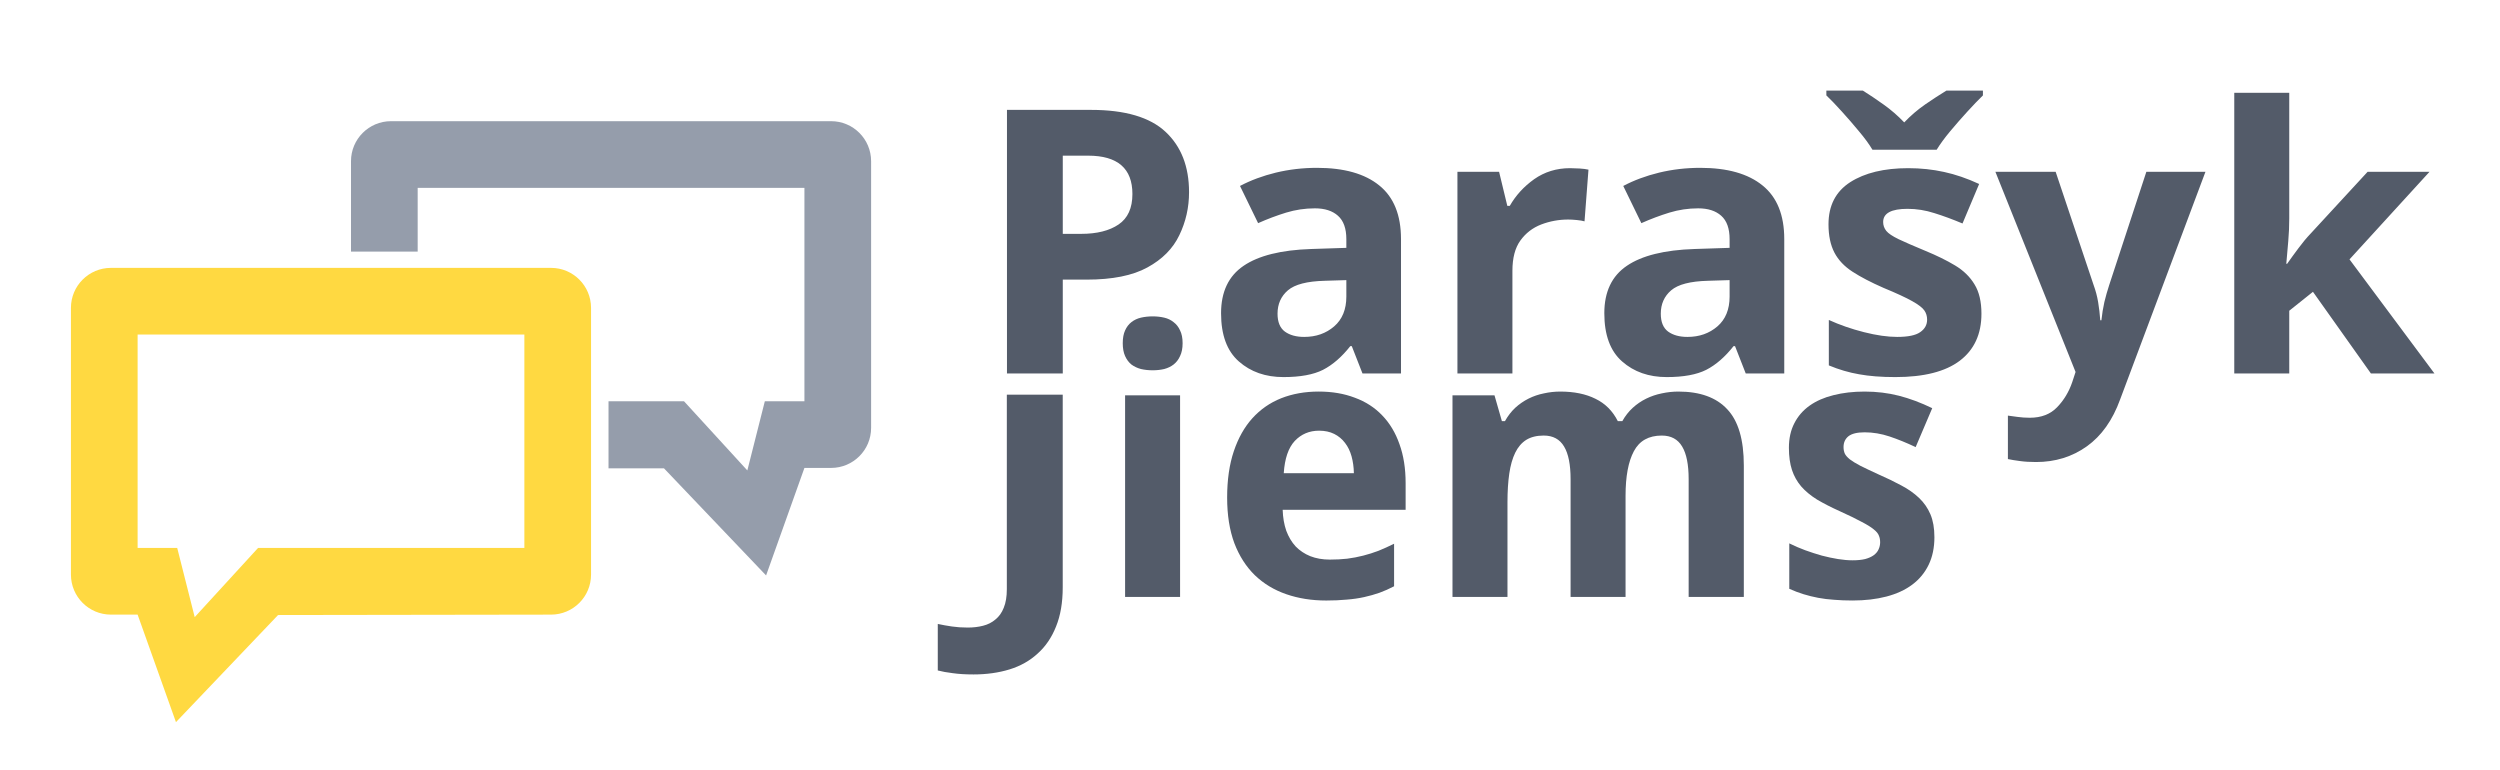
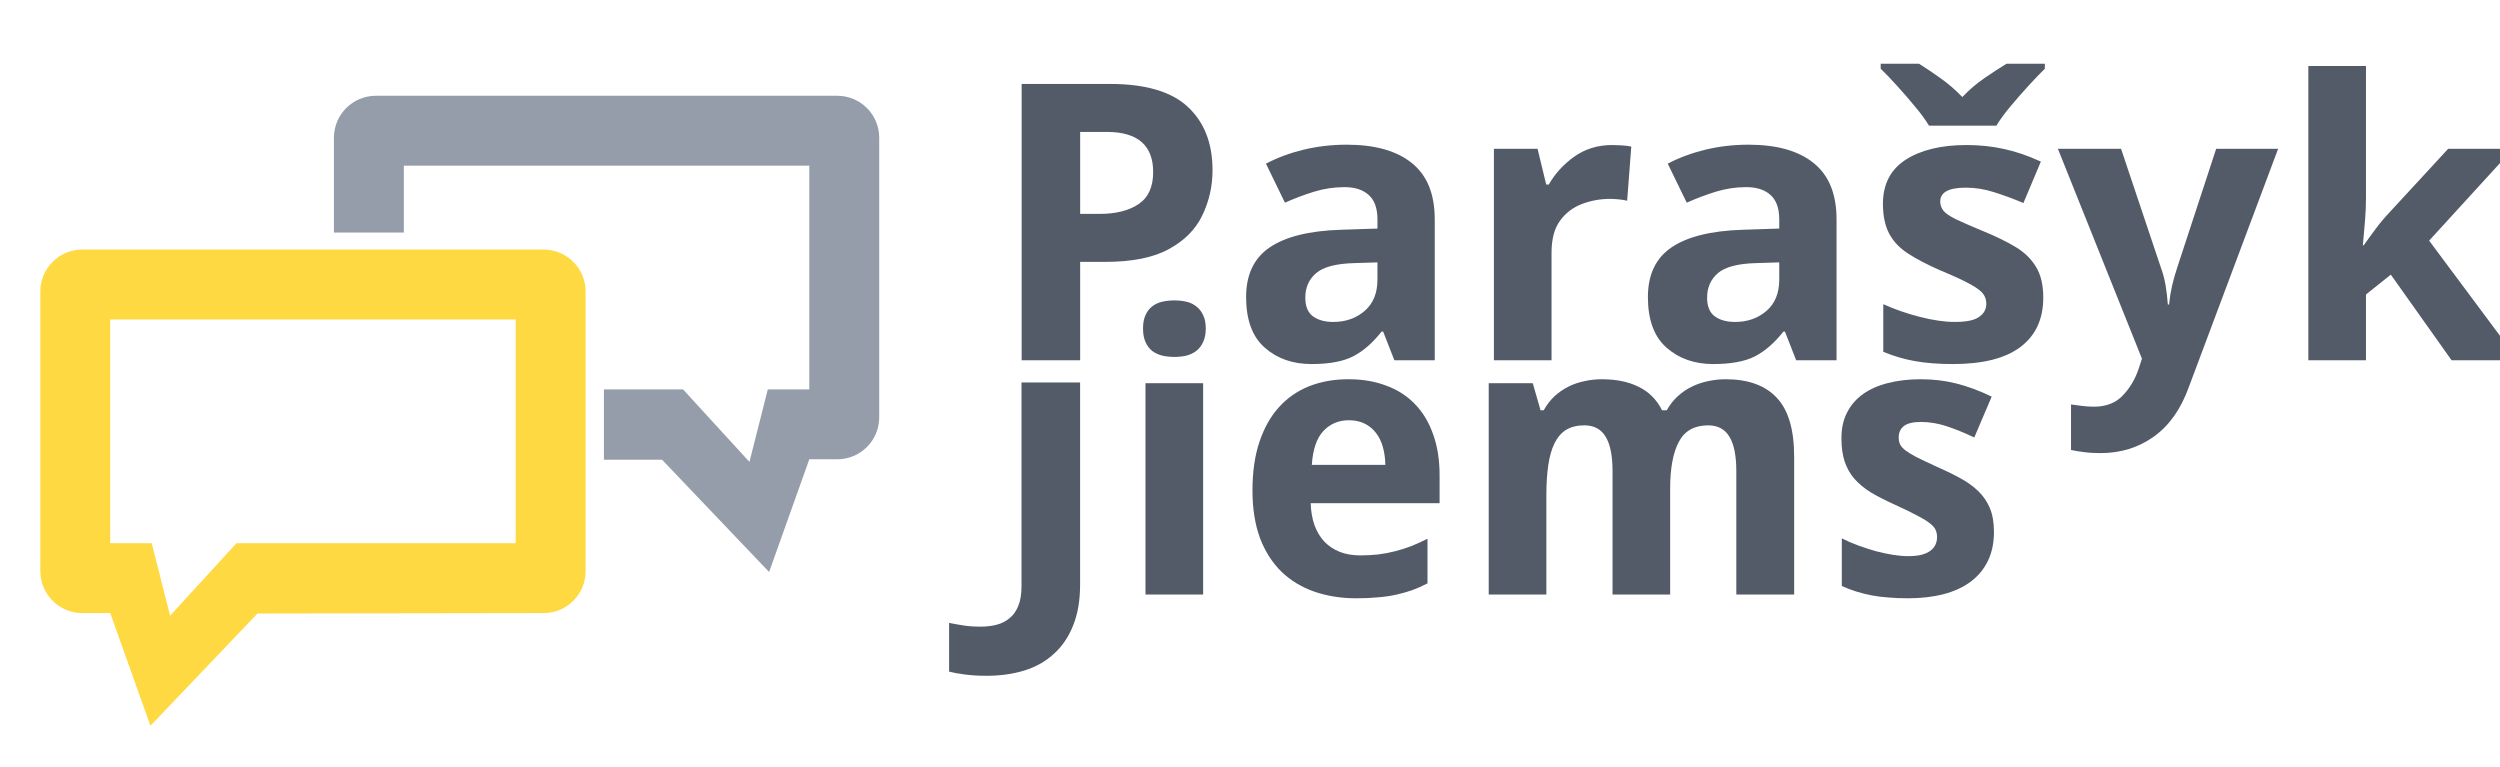
- <svg xmlns="http://www.w3.org/2000/svg" width="325" height="100" id="svg2" version="1.1">
+ <svg xmlns="http://www.w3.org/2000/svg" width="310" height="95" id="svg2" version="1.1">
  <defs id="defs4" />
-   <g id="layer2" transform="translate(-19,48.9375)" style="display:inline">
-     <g id="g3884" transform="matrix(1.733703,0,0,1.733703,2.216277,-62.65678)">
+   <g id="layer2" transform="translate(-17.22182,49.05882)" style="display:inline">
+     <g id="g3884" transform="matrix(1.733703,0,0,1.733703,-3.783723,-66.65677)">
      <path id="path3055" d="m 18,28 c -1.657,0 -3,1.343 -3,3 l 0,20 c 0,1.657 1.343,3 3,3 l 2,0 2.875,8.062 7.656,-8.031 L 51,54 c 1.657,0 3,-1.343 3,-3 l 0,-20 c 0,-1.657 -1.343,-3 -3,-3 l -33,0 z m 2,5 29,0 0,16 -19.969,0 -4.75,5.188 L 22.969,49 20,49 20,33 z" style="fill:#ffd941;fill-opacity:1;stroke:none" />
      <path id="path3879" d="m 39,17 c -1.657,0 -3,1.343 -3,3 l 0,6.781 5,0 L 41,22 l 29,0 0,16 -2.969,0 -1.312,5.188 -4.75,-5.188 -5.659,0 0,5.031 4.159,0 L 67.125,51.062 70,43 l 2,0 c 1.657,0 3,-1.343 3,-3 l 0,-20 c 0,-1.657 -1.343,-3 -3,-3 z" style="fill:#959dab;fill-opacity:1;stroke:none" />
    </g>
    <flowRoot xml:space="preserve" id="flowRoot3894" style="font-size:9.37px;font-style:normal;font-variant:normal;font-weight:normal;font-stretch:normal;text-align:start;line-height:125%;letter-spacing:0px;word-spacing:0px;writing-mode:lr-tb;text-anchor:start;fill:#000000;fill-opacity:1;stroke:none;font-family:Myriad Pro;-inkscape-font-specification:Myriad Pro" transform="translate(0,-70)">
      <flowRegion id="flowRegion3896">
        <rect id="rect3898" width="50.5" height="18" x="130.5" y="12.5" />
      </flowRegion>
      <flowPara id="flowPara3900" />
    </flowRoot>
-     <g id="g3912" transform="matrix(1.3697,0,0,1.3697,-58.10645,32.71527)">
+     <g id="g3912" transform="matrix(1.3697,0,0,1.3697,-64.10645,28.71527)">
      <text id="text3902" y="-24.167" x="148.712" style="font-size:10.905px;font-style:normal;font-variant:normal;font-weight:normal;font-stretch:normal;text-align:start;line-height:125%;letter-spacing:0px;word-spacing:0px;writing-mode:lr-tb;text-anchor:start;fill:#535b69;fill-opacity:1;stroke:none;font-family:Myriad Pro;-inkscape-font-specification:Myriad Pro" xml:space="preserve">
        <tspan style="font-size:35.044px;font-style:normal;font-variant:normal;font-weight:bold;font-stretch:normal;text-align:start;line-height:125%;writing-mode:lr-tb;text-anchor:start;fill:#535b69;fill-opacity:1;font-family:Droid Sans;-inkscape-font-specification:Droid Sans Bold" y="-24.167" x="148.712" id="tspan3904">Parašyk</tspan>
      </text>
      <g style="font-size:9.37px;font-style:normal;font-variant:normal;font-weight:normal;font-stretch:normal;text-align:start;line-height:125%;letter-spacing:0px;word-spacing:0px;writing-mode:lr-tb;text-anchor:start;fill:#535b69;fill-opacity:1;stroke:none;font-family:Myriad Pro;-inkscape-font-specification:Myriad Pro" id="text3906">
        <path d="m 148.671,4.398 c -0.741,-7.4e-6 -1.392,-0.04 -1.951,-0.12 -0.559,-0.068 -1.032,-0.154 -1.42,-0.257 l 0,-4.415 c 0.422,0.091 0.867,0.171 1.335,0.24 0.456,0.068 0.958,0.103 1.506,0.103 0.525,-2.91e-6 1.01,-0.057 1.454,-0.171 0.456,-0.114 0.85,-0.314 1.181,-0.599 0.342,-0.274 0.605,-0.645 0.787,-1.112 0.194,-0.468 0.291,-1.055 0.291,-1.762 l 0,-18.46 5.305,0 0,18.289 c 0,1.437 -0.211,2.675 -0.633,3.713 -0.411,1.038 -0.992,1.894 -1.745,2.567 -0.742,0.684 -1.631,1.186 -2.669,1.506 -1.038,0.319 -2.185,0.479 -3.439,0.479" style="font-size:35.044px;font-weight:bold;line-height:125%;fill:#535b69;fill-opacity:1;font-family:Droid Sans;-inkscape-font-specification:Droid Sans Bold" id="path3927" />
        <path d="m 162.856,-27.036 c 0,-0.491 0.074,-0.895 0.222,-1.215 0.148,-0.331 0.348,-0.593 0.599,-0.787 0.262,-0.205 0.565,-0.348 0.907,-0.428 0.354,-0.08 0.724,-0.12 1.112,-0.12 0.388,2.7e-5 0.753,0.04 1.095,0.12 0.342,0.08 0.639,0.222 0.89,0.428 0.262,0.194 0.468,0.456 0.616,0.787 0.16,0.319 0.24,0.724 0.24,1.215 -1e-5,0.479 -0.08,0.884 -0.24,1.215 -0.148,0.331 -0.354,0.599 -0.616,0.804 -0.251,0.194 -0.548,0.337 -0.89,0.428 -0.342,0.08 -0.707,0.12 -1.095,0.12 -0.388,2.1e-5 -0.759,-0.04 -1.112,-0.12 -0.342,-0.091 -0.645,-0.234 -0.907,-0.428 -0.251,-0.205 -0.451,-0.473 -0.599,-0.804 -0.148,-0.331 -0.222,-0.736 -0.222,-1.215 m 5.441,24.076 -5.219,0 0,-19.131 5.219,0 0,19.131" style="font-size:35.044px;font-weight:bold;line-height:125%;fill:#535b69;fill-opacity:1;font-family:Droid Sans;-inkscape-font-specification:Droid Sans Bold" id="path3929" />
        <path d="m 181.491,-18.737 c -0.924,1.6e-5 -1.694,0.325 -2.31,0.975 -0.605,0.65 -0.953,1.671 -1.044,3.063 l 6.656,0 c -0.011,-0.582 -0.086,-1.118 -0.222,-1.608 -0.137,-0.491 -0.342,-0.913 -0.616,-1.266 -0.274,-0.365 -0.616,-0.65 -1.027,-0.856 -0.411,-0.205 -0.89,-0.308 -1.437,-0.308 m 0.667,16.119 c -1.369,-4e-7 -2.629,-0.2 -3.782,-0.599 -1.152,-0.399 -2.145,-0.998 -2.977,-1.797 -0.833,-0.81 -1.483,-1.825 -1.951,-3.046 -0.456,-1.232 -0.684,-2.675 -0.684,-4.329 0,-1.677 0.211,-3.143 0.633,-4.398 0.422,-1.255 1.01,-2.299 1.762,-3.131 0.764,-0.844 1.677,-1.477 2.738,-1.899 1.072,-0.422 2.259,-0.633 3.559,-0.633 1.266,2e-5 2.407,0.194 3.422,0.582 1.027,0.376 1.894,0.935 2.601,1.677 0.719,0.742 1.266,1.654 1.643,2.738 0.388,1.072 0.582,2.304 0.582,3.696 l 0,2.532 -11.67,0 c 0.023,0.73 0.137,1.392 0.342,1.985 0.217,0.582 0.513,1.078 0.89,1.489 0.388,0.399 0.85,0.707 1.386,0.924 0.548,0.217 1.169,0.325 1.865,0.325 0.582,3.6e-6 1.129,-0.029 1.643,-0.086 0.525,-0.068 1.032,-0.165 1.523,-0.291 0.491,-0.125 0.975,-0.279 1.454,-0.462 0.479,-0.194 0.97,-0.416 1.472,-0.667 l 0,4.038 c -0.456,0.24 -0.918,0.445 -1.386,0.616 -0.456,0.16 -0.941,0.297 -1.454,0.411 -0.513,0.114 -1.067,0.194 -1.66,0.24 -0.593,0.057 -1.243,0.086 -1.951,0.086" style="font-size:35.044px;font-weight:bold;line-height:125%;fill:#535b69;fill-opacity:1;font-family:Droid Sans;-inkscape-font-specification:Droid Sans Bold" id="path3931" />
        <path d="m 210.58,-2.96 -5.219,0 0,-11.174 c -2e-5,-1.38 -0.205,-2.413 -0.616,-3.097 -0.411,-0.696 -1.055,-1.044 -1.934,-1.044 -0.662,1.5e-5 -1.215,0.137 -1.66,0.411 -0.433,0.274 -0.781,0.679 -1.044,1.215 -0.262,0.536 -0.451,1.198 -0.565,1.985 -0.114,0.787 -0.171,1.688 -0.171,2.704 l 0,9.001 -5.219,0 0,-19.131 3.987,0 0.702,2.447 0.291,0 c 0.274,-0.491 0.599,-0.913 0.975,-1.266 0.388,-0.354 0.81,-0.645 1.266,-0.873 0.456,-0.228 0.941,-0.394 1.454,-0.496 0.513,-0.114 1.032,-0.171 1.557,-0.171 1.312,2e-5 2.424,0.228 3.337,0.684 0.924,0.445 1.631,1.152 2.122,2.122 l 0.428,0 c 0.274,-0.491 0.605,-0.913 0.992,-1.266 0.388,-0.354 0.816,-0.645 1.283,-0.873 0.468,-0.228 0.958,-0.394 1.472,-0.496 0.525,-0.114 1.049,-0.171 1.574,-0.171 2.053,2e-5 3.599,0.559 4.637,1.677 1.049,1.107 1.574,2.886 1.574,5.339 l 0,12.474 -5.236,0 0,-11.174 c -3e-5,-1.38 -0.205,-2.413 -0.616,-3.097 -0.411,-0.696 -1.055,-1.044 -1.934,-1.044 -1.243,1.5e-5 -2.128,0.496 -2.652,1.489 -0.525,0.981 -0.787,2.39 -0.787,4.227 l 0,9.6" style="font-size:35.044px;font-weight:bold;line-height:125%;fill:#535b69;fill-opacity:1;font-family:Droid Sans;-inkscape-font-specification:Droid Sans Bold" id="path3933" />
        <path d="m 239.892,-8.641 c -2e-5,1.004 -0.183,1.882 -0.548,2.635 -0.365,0.753 -0.884,1.38 -1.557,1.882 -0.673,0.502 -1.489,0.878 -2.447,1.129 -0.958,0.251 -2.031,0.376 -3.217,0.376 -0.627,-4e-7 -1.209,-0.023 -1.745,-0.068 -0.536,-0.034 -1.044,-0.097 -1.523,-0.188 -0.479,-0.091 -0.941,-0.205 -1.386,-0.342 -0.445,-0.137 -0.895,-0.308 -1.352,-0.513 l 0,-4.312 c 0.479,0.24 0.981,0.456 1.506,0.65 0.536,0.194 1.067,0.365 1.591,0.513 0.525,0.137 1.032,0.245 1.523,0.325 0.502,0.08 0.964,0.12 1.386,0.12 0.468,3.4e-6 0.867,-0.04 1.198,-0.12 0.331,-0.091 0.599,-0.211 0.804,-0.359 0.217,-0.16 0.371,-0.342 0.462,-0.548 0.103,-0.217 0.154,-0.445 0.154,-0.684 -1e-5,-0.24 -0.04,-0.451 -0.12,-0.633 -0.069,-0.194 -0.234,-0.394 -0.496,-0.599 -0.262,-0.217 -0.65,-0.456 -1.164,-0.719 -0.502,-0.274 -1.181,-0.605 -2.036,-0.992 -0.833,-0.376 -1.557,-0.747 -2.173,-1.112 -0.605,-0.376 -1.107,-0.793 -1.506,-1.249 -0.388,-0.456 -0.679,-0.975 -0.873,-1.557 -0.194,-0.593 -0.291,-1.295 -0.291,-2.105 0,-0.89 0.171,-1.665 0.513,-2.327 0.342,-0.673 0.827,-1.232 1.454,-1.677 0.627,-0.445 1.38,-0.776 2.259,-0.992 0.89,-0.228 1.877,-0.342 2.96,-0.342 1.141,2e-5 2.224,0.131 3.251,0.394 1.027,0.262 2.082,0.656 3.166,1.181 l -1.574,3.696 c -0.867,-0.411 -1.694,-0.747 -2.481,-1.01 -0.787,-0.262 -1.574,-0.394 -2.361,-0.394 -0.707,1.5e-5 -1.221,0.125 -1.54,0.376 -0.308,0.251 -0.462,0.593 -0.462,1.027 0,0.228 0.04,0.434 0.12,0.616 0.08,0.171 0.24,0.354 0.479,0.548 0.24,0.183 0.576,0.388 1.01,0.616 0.433,0.217 0.998,0.485 1.694,0.804 0.81,0.354 1.54,0.707 2.19,1.061 0.65,0.342 1.209,0.736 1.677,1.181 0.468,0.445 0.827,0.964 1.078,1.557 0.251,0.593 0.376,1.312 0.376,2.156" style="font-size:35.044px;font-weight:bold;line-height:125%;fill:#535b69;fill-opacity:1;font-family:Droid Sans;-inkscape-font-specification:Droid Sans Bold" id="path3935" />
      </g>
    </g>
  </g>
</svg>
